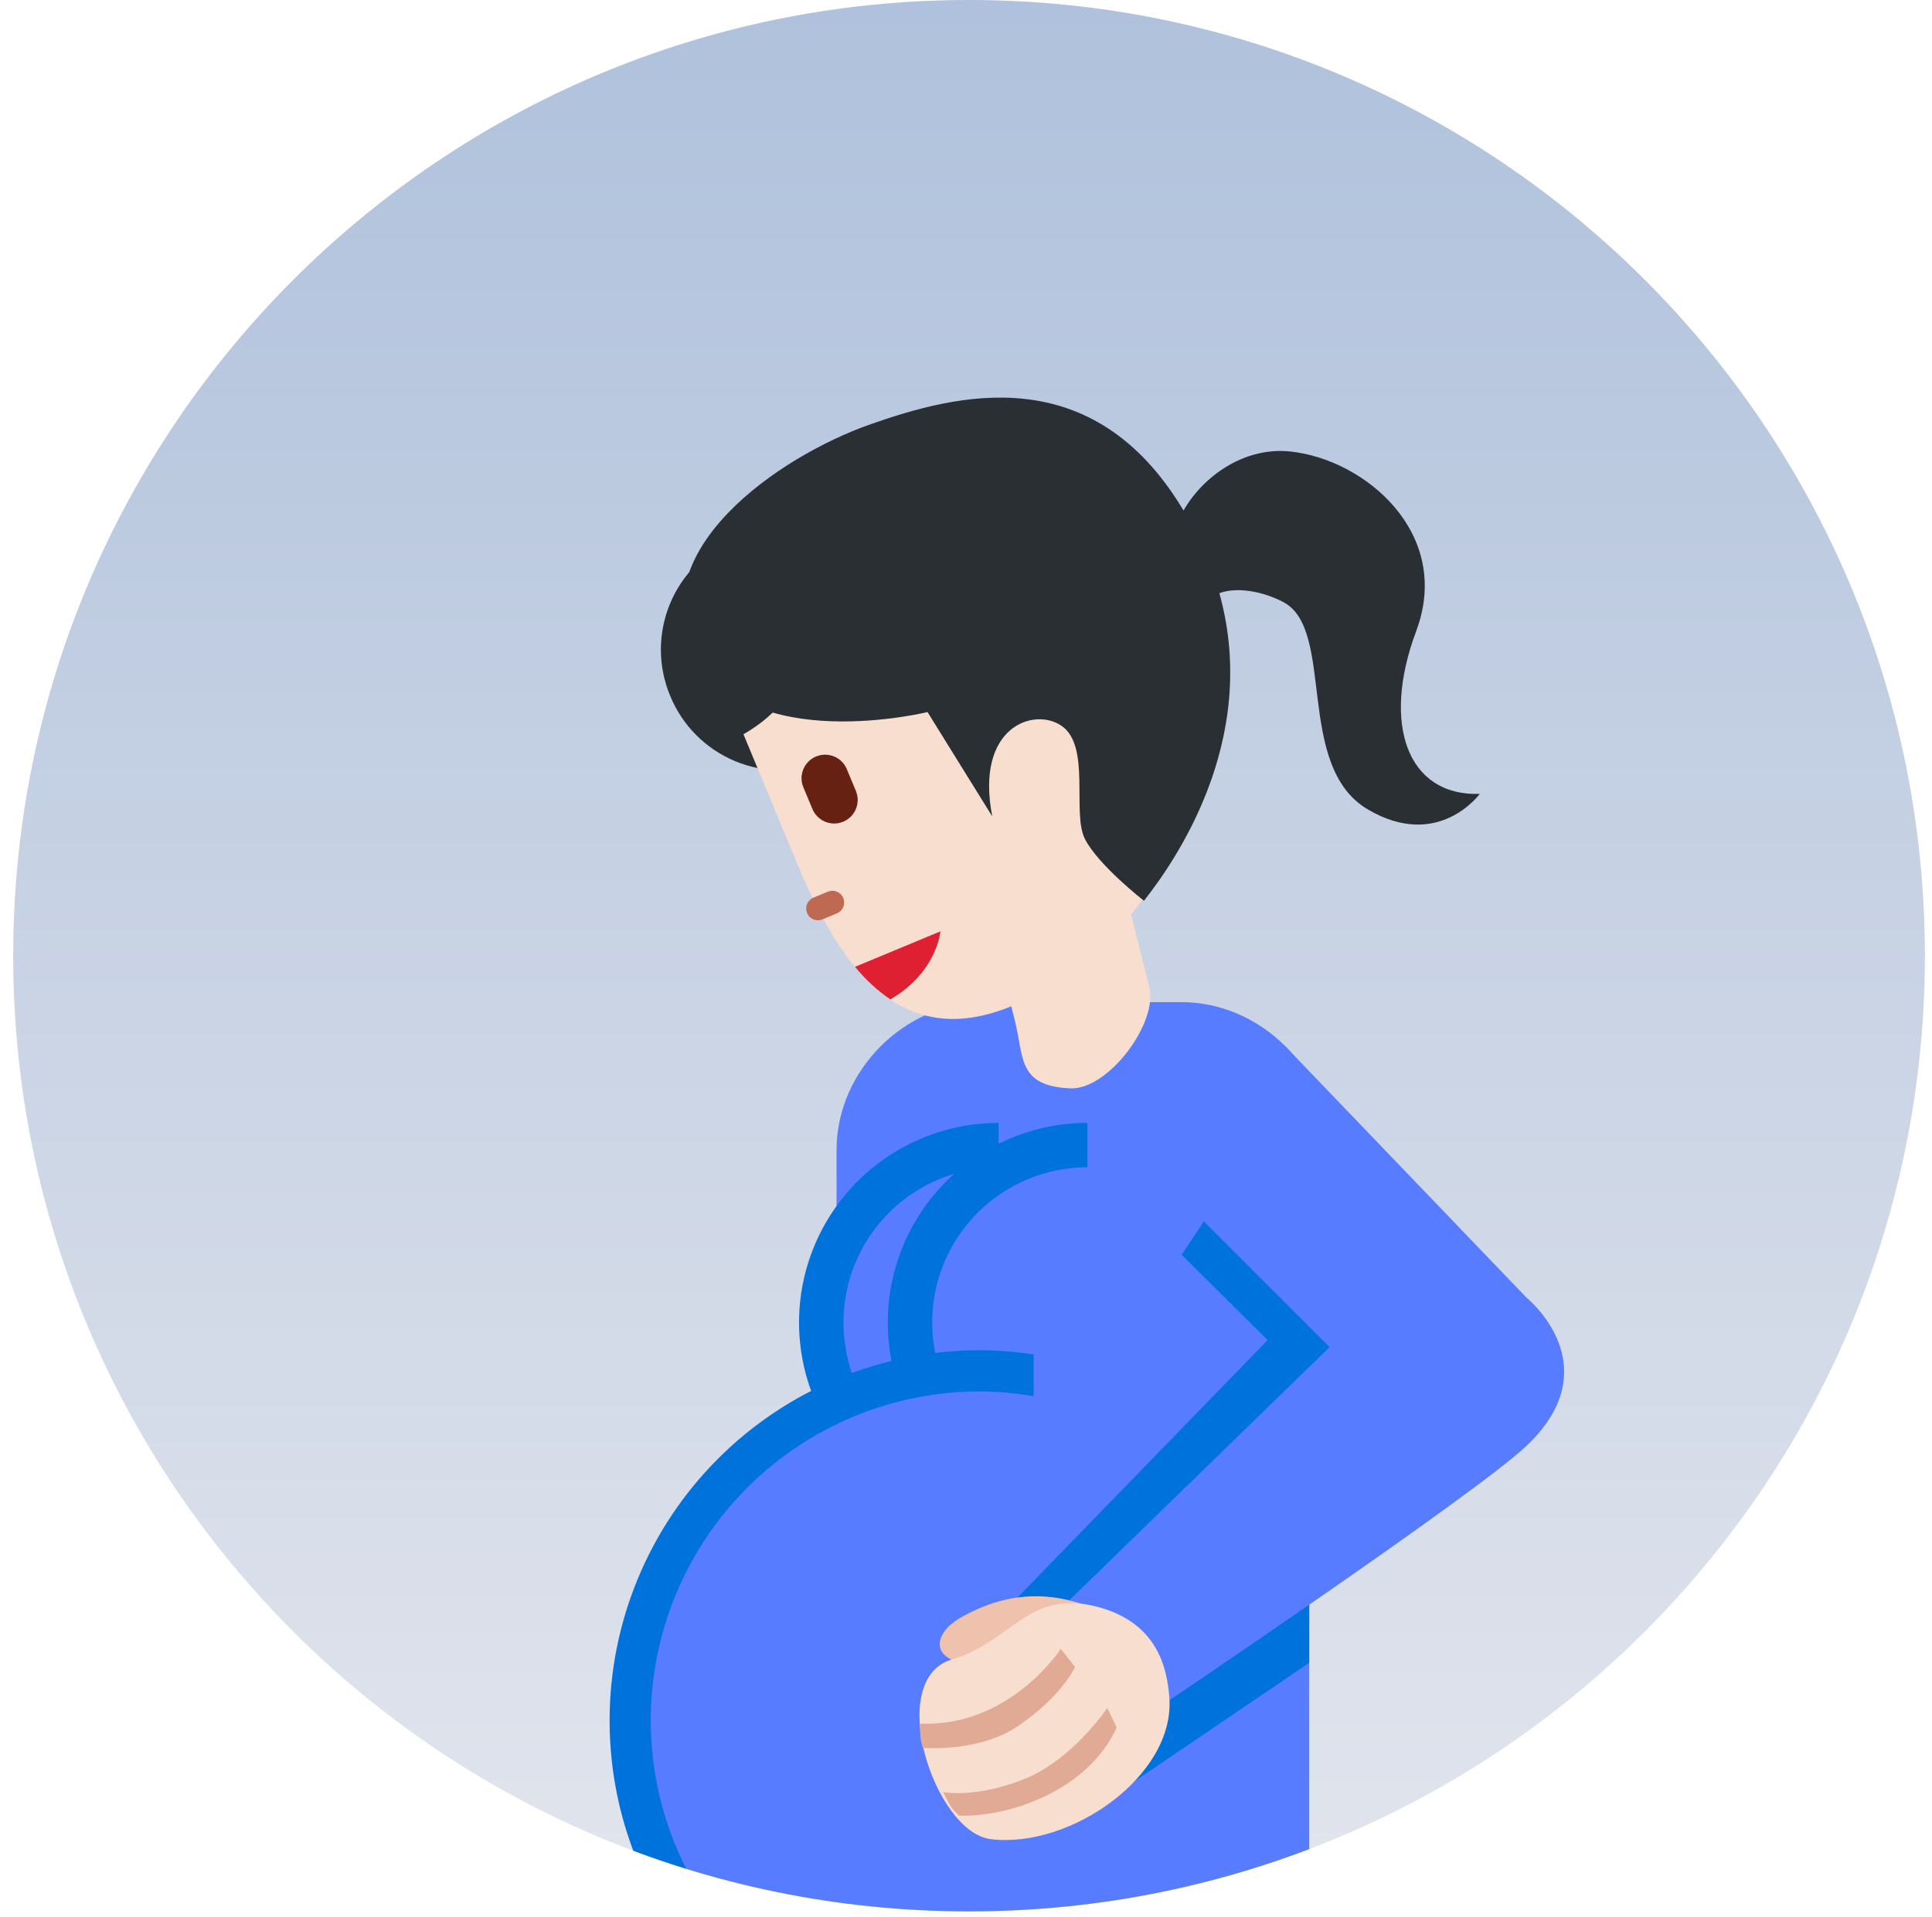
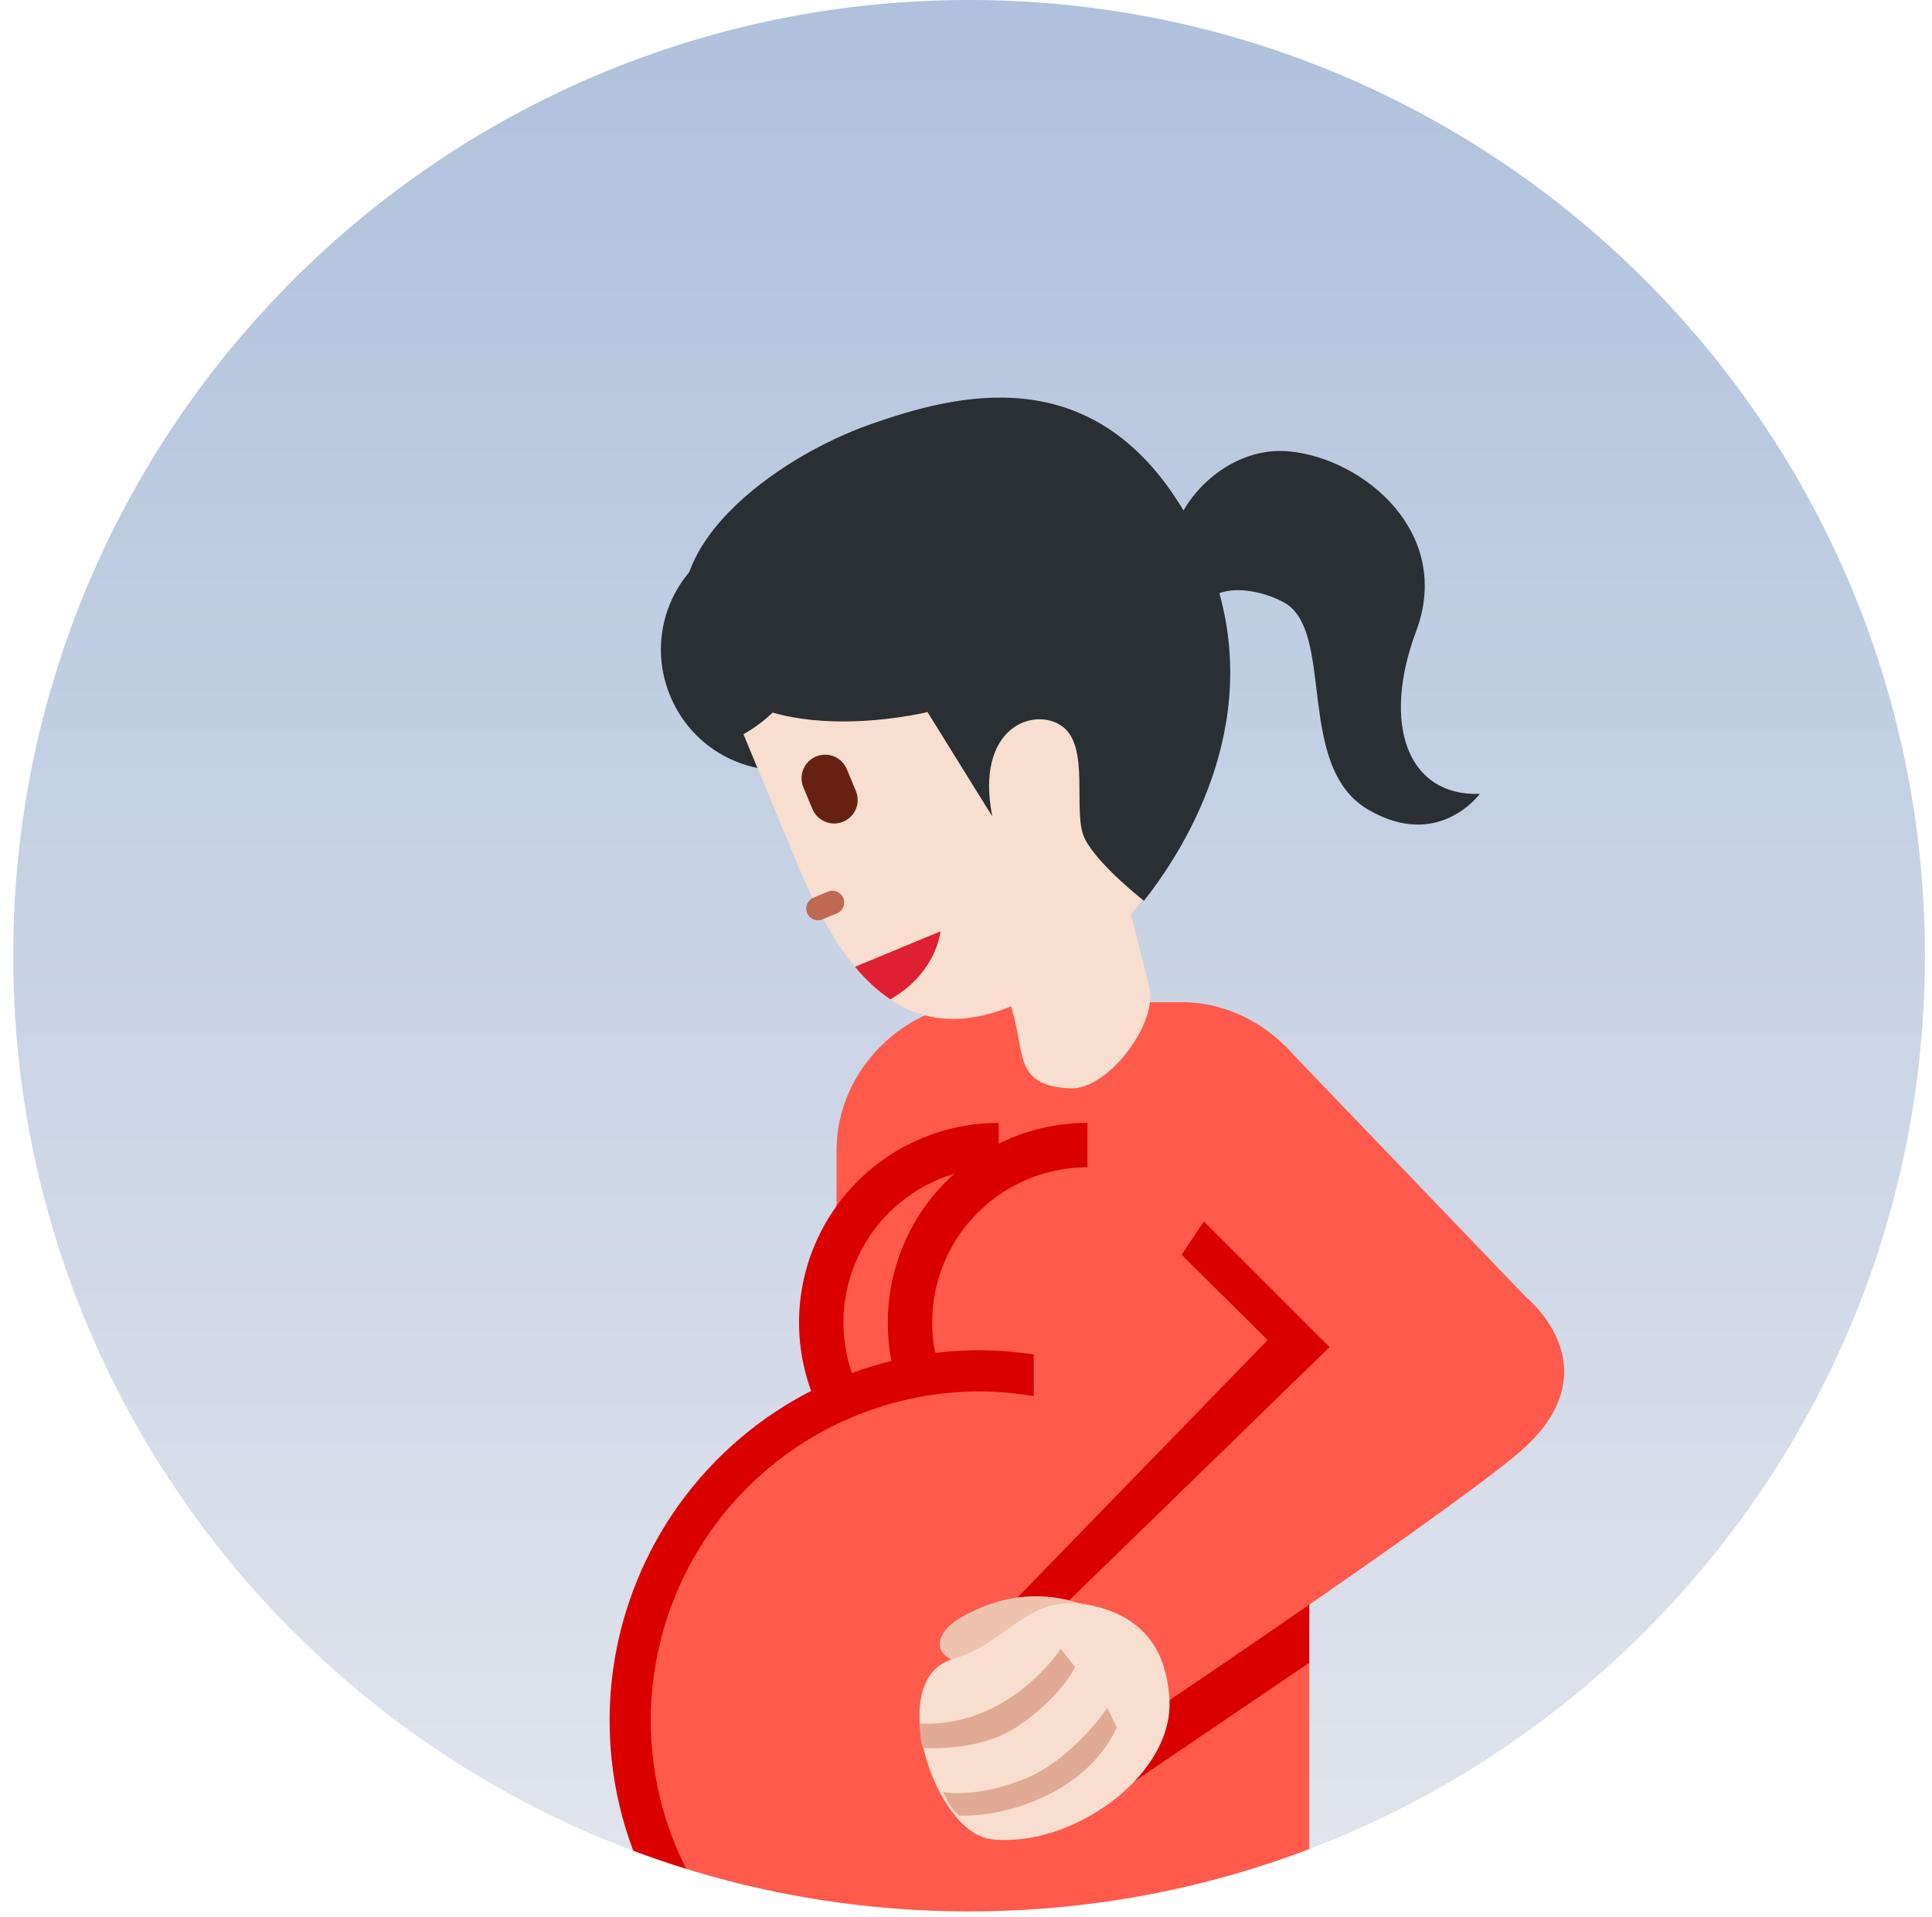
<svg xmlns="http://www.w3.org/2000/svg" width="127" height="126" viewBox="0 0 127 126" fill="none">
  <circle cx="63.7" cy="62.833" r="62.833" fill="url(#paint0_linear_4741_2340)" />
  <mask id="mask0_4741_2340" style="mask-type:alpha" maskUnits="userSpaceOnUse" x="0" y="0" width="127" height="126">
    <circle cx="63.7" cy="62.833" r="62.833" fill="url(#paint1_linear_4741_2340)" />
  </mask>
  <g mask="url(#mask0_4741_2340)">
-     <path d="M77.671 65.887H64.711C59.481 65.887 54.99 70.381 54.99 75.607V130.695H86.062V104.576L87.394 99.466V75.607C87.394 70.378 82.9 65.887 77.671 65.887Z" fill="#577CFF" />
-     <path d="M65.649 73.826C62.169 73.826 58.831 75.209 56.369 77.67C53.908 80.131 52.525 83.469 52.525 86.95C52.525 90.431 53.908 93.769 56.369 96.23C58.831 98.691 62.169 100.074 65.649 100.074V73.826Z" fill="#0072DB" />
-     <path d="M65.651 76.742C62.944 76.742 60.347 77.818 58.433 79.732C56.519 81.646 55.443 84.242 55.443 86.95C55.443 89.657 56.519 92.253 58.433 94.167C60.347 96.082 62.944 97.157 65.651 97.157V76.742Z" fill="#577CFF" />
-     <path d="M71.483 73.826C68.002 73.826 64.664 75.209 62.203 77.67C59.742 80.131 58.359 83.469 58.359 86.95C58.359 90.431 59.742 93.769 62.203 96.23C64.664 98.691 68.002 100.074 71.483 100.074V73.826Z" fill="#0072DB" />
-     <path d="M71.483 76.742C68.776 76.742 66.179 77.818 64.265 79.732C62.351 81.646 61.275 84.242 61.275 86.95C61.275 89.657 62.351 92.253 64.265 94.167C66.179 96.082 68.776 97.157 71.483 97.157V76.742Z" fill="#577CFF" />
-     <path d="M47.608 130.695H68.472V89.136C67.132 88.902 65.775 88.78 64.415 88.772C57.959 88.772 51.767 91.336 47.202 95.901C42.637 100.467 40.072 106.658 40.072 113.115C40.072 120.032 42.971 126.262 47.608 130.695Z" fill="#0072DB" />
-     <path d="M67.952 78.699V91.796C66.783 91.593 65.6 91.486 64.414 91.478C61.573 91.478 58.759 92.037 56.134 93.124C53.508 94.212 51.123 95.805 49.114 97.815C47.105 99.824 45.511 102.209 44.424 104.835C43.336 107.46 42.777 110.274 42.777 113.115C42.778 116.555 43.599 119.945 45.175 123.002C46.75 126.06 49.032 128.698 51.833 130.695H83.027V70.422L67.952 78.699Z" fill="#577CFF" />
-     <path d="M84.427 72.367L98.571 87.282L86.066 100.438L86.06 109.321L74.569 117.119L66.867 105.048L83.33 88.104L77.675 82.496L84.427 72.367Z" fill="#0072DB" />
-     <path d="M84.423 68.721L100.359 85.327C100.359 85.327 105.891 89.783 100.359 95.047C97.037 98.206 76.222 112.225 76.222 112.225L69.742 105.744L87.398 88.567L77.675 78.846L84.423 68.721Z" fill="#577CFF" />
+     <path d="M77.671 65.887H64.711C59.481 65.887 54.99 70.381 54.99 75.607V130.695H86.062V104.576L87.394 99.466V75.607C87.394 70.378 82.9 65.887 77.671 65.887Z" style="fill: rgb(255, 90, 75);" />
+     <path d="M65.649 73.826C62.169 73.826 58.831 75.209 56.369 77.67C53.908 80.131 52.525 83.469 52.525 86.95C52.525 90.431 53.908 93.769 56.369 96.23C58.831 98.691 62.169 100.074 65.649 100.074V73.826Z" style="fill: rgb(219, 0, 0);" />
+     <path d="M65.651 76.742C62.944 76.742 60.347 77.818 58.433 79.732C56.519 81.646 55.443 84.242 55.443 86.95C55.443 89.657 56.519 92.253 58.433 94.167C60.347 96.082 62.944 97.157 65.651 97.157V76.742Z" style="fill: rgb(255, 90, 75);" />
+     <path d="M71.483 73.826C68.002 73.826 64.664 75.209 62.203 77.67C59.742 80.131 58.359 83.469 58.359 86.95C58.359 90.431 59.742 93.769 62.203 96.23C64.664 98.691 68.002 100.074 71.483 100.074V73.826Z" style="fill: rgb(219, 0, 0);" />
+     <path d="M71.483 76.742C68.776 76.742 66.179 77.818 64.265 79.732C62.351 81.646 61.275 84.242 61.275 86.95C61.275 89.657 62.351 92.253 64.265 94.167C66.179 96.082 68.776 97.157 71.483 97.157V76.742Z" style="fill: rgb(255, 90, 75);" />
+     <path d="M47.608 130.695H68.472V89.136C67.132 88.902 65.775 88.78 64.415 88.772C57.959 88.772 51.767 91.336 47.202 95.901C42.637 100.467 40.072 106.658 40.072 113.115C40.072 120.032 42.971 126.262 47.608 130.695Z" style="fill: rgb(219, 0, 0);" />
+     <path d="M67.952 78.699V91.796C66.783 91.593 65.6 91.486 64.414 91.478C61.573 91.478 58.759 92.037 56.134 93.124C53.508 94.212 51.123 95.805 49.114 97.815C47.105 99.824 45.511 102.209 44.424 104.835C43.336 107.46 42.777 110.274 42.777 113.115C42.778 116.555 43.599 119.945 45.175 123.002C46.75 126.06 49.032 128.698 51.833 130.695H83.027V70.422L67.952 78.699Z" style="fill: rgb(255, 90, 75);" />
+     <path d="M84.427 72.367L98.571 87.282L86.066 100.438L86.06 109.321L74.569 117.119L66.867 105.048L83.33 88.104L77.675 82.496L84.427 72.367Z" style="fill: rgb(219, 0, 0);" />
+     <path d="M84.423 68.721L100.359 85.327C100.359 85.327 105.891 89.783 100.359 95.047C97.037 98.206 76.222 112.225 76.222 112.225L69.742 105.744L87.398 88.567L77.675 78.846L84.423 68.721Z" style="fill: rgb(255, 90, 75);" />
    <path d="M72.447 105.996C69.169 104.436 66.06 104.651 63.054 106.41C61.616 107.253 61.03 108.828 63.231 109.35C65.442 109.866 72.447 105.996 72.447 105.996Z" fill="#EEC2AD" />
    <path d="M76.866 111.589C77.271 116.737 70.374 121.546 65.142 120.919C61.403 120.47 58.148 110.396 62.584 109.098C66.539 107.944 67.633 104.351 72.325 105.692C76.052 106.76 76.717 109.612 76.866 111.589Z" fill="#F7DECE" />
    <path d="M73.406 113.58L72.788 112.294C72.788 112.294 70.539 115.639 67.413 116.931C65.042 117.899 63.044 117.995 61.997 117.823C62.446 118.678 62.455 118.824 63.044 119.369C66.302 119.483 71.507 117.736 73.406 113.58ZM66.94 113.466C69.827 111.489 70.67 109.599 70.67 109.599L69.728 108.406C69.728 108.406 66.389 113.586 60.463 113.32C60.507 114.044 60.448 114.184 60.661 114.924C61.457 114.951 64.595 115.07 66.94 113.466Z" fill="#E0AA94" />
    <path d="M58.573 39.729C58.975 40.684 59.184 41.708 59.189 42.744C59.195 43.78 58.996 44.806 58.604 45.765C58.212 46.724 57.636 47.596 56.907 48.332C56.178 49.068 55.311 49.653 54.356 50.053C53.398 50.448 52.372 50.65 51.336 50.648C50.3 50.646 49.274 50.439 48.318 50.041C47.361 49.642 46.493 49.059 45.762 48.324C45.031 47.59 44.452 46.718 44.059 45.76C43.657 44.805 43.448 43.78 43.443 42.744C43.439 41.709 43.638 40.682 44.03 39.723C44.422 38.764 45 37.892 45.729 37.156C46.459 36.421 47.326 35.836 48.281 35.436C49.239 35.042 50.265 34.84 51.301 34.842C52.336 34.844 53.361 35.05 54.317 35.449C55.273 35.848 56.141 36.431 56.871 37.166C57.602 37.9 58.18 38.771 58.573 39.729Z" fill="#292F33" />
    <path d="M74.352 60.114C77.86 55.929 79.954 50.58 78.155 46.258L75.18 39.092C59.099 45.147 52.482 36.838 52.482 36.838C52.482 36.838 55.631 44.415 48.871 48.273L52.467 56.929C55.407 63.998 59.414 69.061 66.475 66.159L66.714 67.11C67.314 69.493 66.874 71.421 70.382 71.555C72.835 71.648 76.148 67.268 75.547 64.885L74.352 60.114Z" fill="#F7DECE" />
    <path d="M93.095 41.487C95.498 35.065 89.715 30.183 84.792 29.681C81.805 29.378 79.111 31.282 77.798 33.563C71.817 23.548 62.869 25.907 57.176 27.911C51.145 30.034 42.174 36.278 45.694 42.989C49.215 49.702 60.971 46.815 60.971 46.815L65.226 53.674C64.076 47.771 67.996 46.453 69.807 47.739C71.715 49.096 70.449 53.444 71.318 55.159C72.187 56.873 75.197 59.224 75.197 59.224C77.046 56.873 82.882 48.789 80.155 38.999C81.283 38.576 82.978 38.862 84.346 39.576C87.822 41.382 85.083 50.376 89.919 53.219C94.553 55.946 97.271 52.196 97.271 52.196C92.523 52.353 90.799 47.626 93.095 41.487Z" fill="#292F33" />
    <path d="M54.982 60.064L54.084 60.437C53.989 60.479 53.888 60.502 53.785 60.504C53.682 60.506 53.579 60.487 53.484 60.449C53.388 60.411 53.301 60.355 53.227 60.282C53.154 60.21 53.095 60.124 53.056 60.029C53.016 59.934 52.996 59.831 52.996 59.728C52.996 59.625 53.017 59.523 53.058 59.429C53.098 59.334 53.157 59.248 53.231 59.176C53.305 59.105 53.393 59.048 53.489 59.011L54.39 58.638C54.484 58.593 54.587 58.569 54.691 58.565C54.796 58.561 54.9 58.579 54.997 58.617C55.094 58.654 55.183 58.711 55.258 58.784C55.333 58.857 55.392 58.944 55.432 59.041C55.472 59.137 55.492 59.241 55.491 59.345C55.49 59.45 55.468 59.553 55.425 59.648C55.383 59.744 55.322 59.83 55.246 59.901C55.17 59.973 55.08 60.028 54.982 60.064Z" fill="#BF6952" />
    <path d="M55.424 54.024C55.045 54.181 54.621 54.181 54.242 54.024C53.864 53.868 53.563 53.568 53.406 53.19L52.808 51.758C52.65 51.379 52.65 50.953 52.807 50.574C52.963 50.194 53.264 49.893 53.643 49.736C54.022 49.578 54.448 49.578 54.828 49.734C55.207 49.891 55.508 50.192 55.666 50.571L56.261 52C56.339 52.188 56.38 52.389 56.38 52.593C56.38 52.796 56.34 52.998 56.263 53.186C56.185 53.374 56.071 53.545 55.927 53.689C55.783 53.833 55.612 53.947 55.424 54.024Z" fill="#662113" />
    <path d="M56.205 63.566C56.914 64.426 57.69 65.143 58.526 65.703C61.603 63.927 61.819 61.232 61.819 61.232L56.351 63.504L56.205 63.566Z" fill="#DF1F32" />
  </g>
  <defs>
    <linearGradient id="paint0_linear_4741_2340" x1="63.7" y1="0" x2="63.7" y2="125.665" gradientUnits="userSpaceOnUse">
      <stop stop-color="#AFC1DC" />
      <stop offset="1" stop-color="#E2E5ED" />
    </linearGradient>
    <linearGradient id="paint1_linear_4741_2340" x1="63.7" y1="0" x2="63.7" y2="125.665" gradientUnits="userSpaceOnUse">
      <stop stop-color="#AFC1DC" />
      <stop offset="1" stop-color="#E2E5ED" />
    </linearGradient>
  </defs>
</svg>
